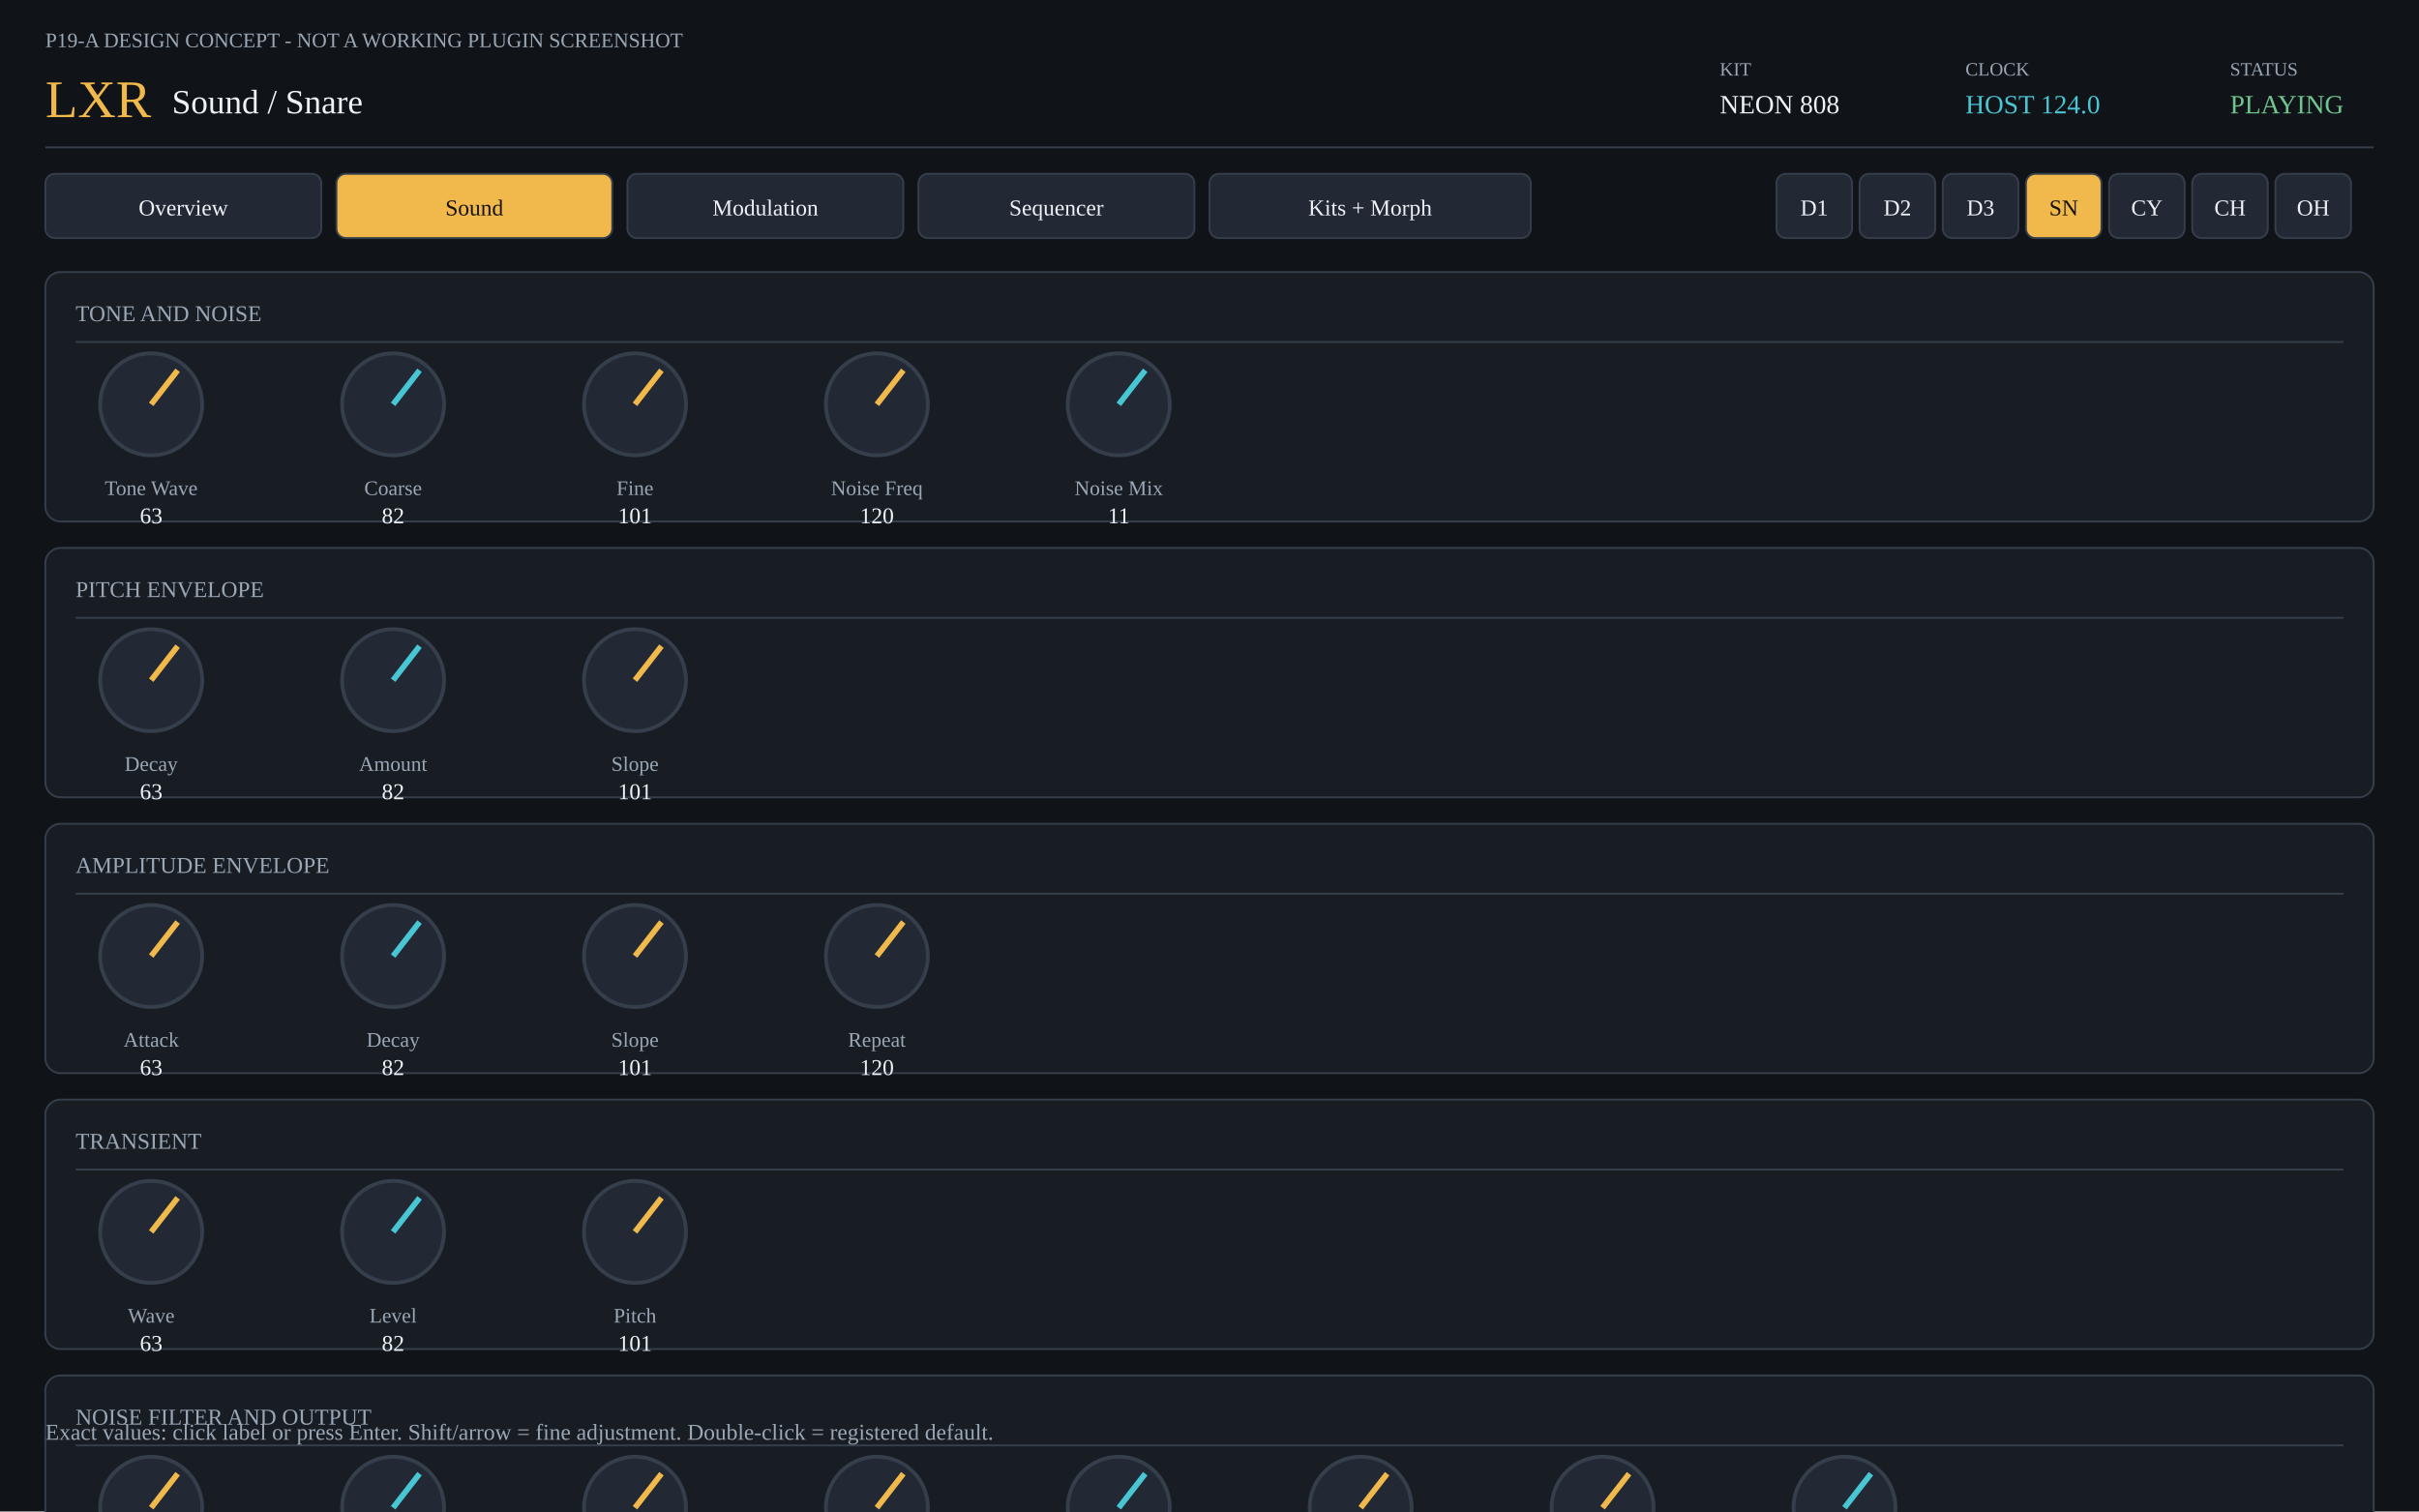
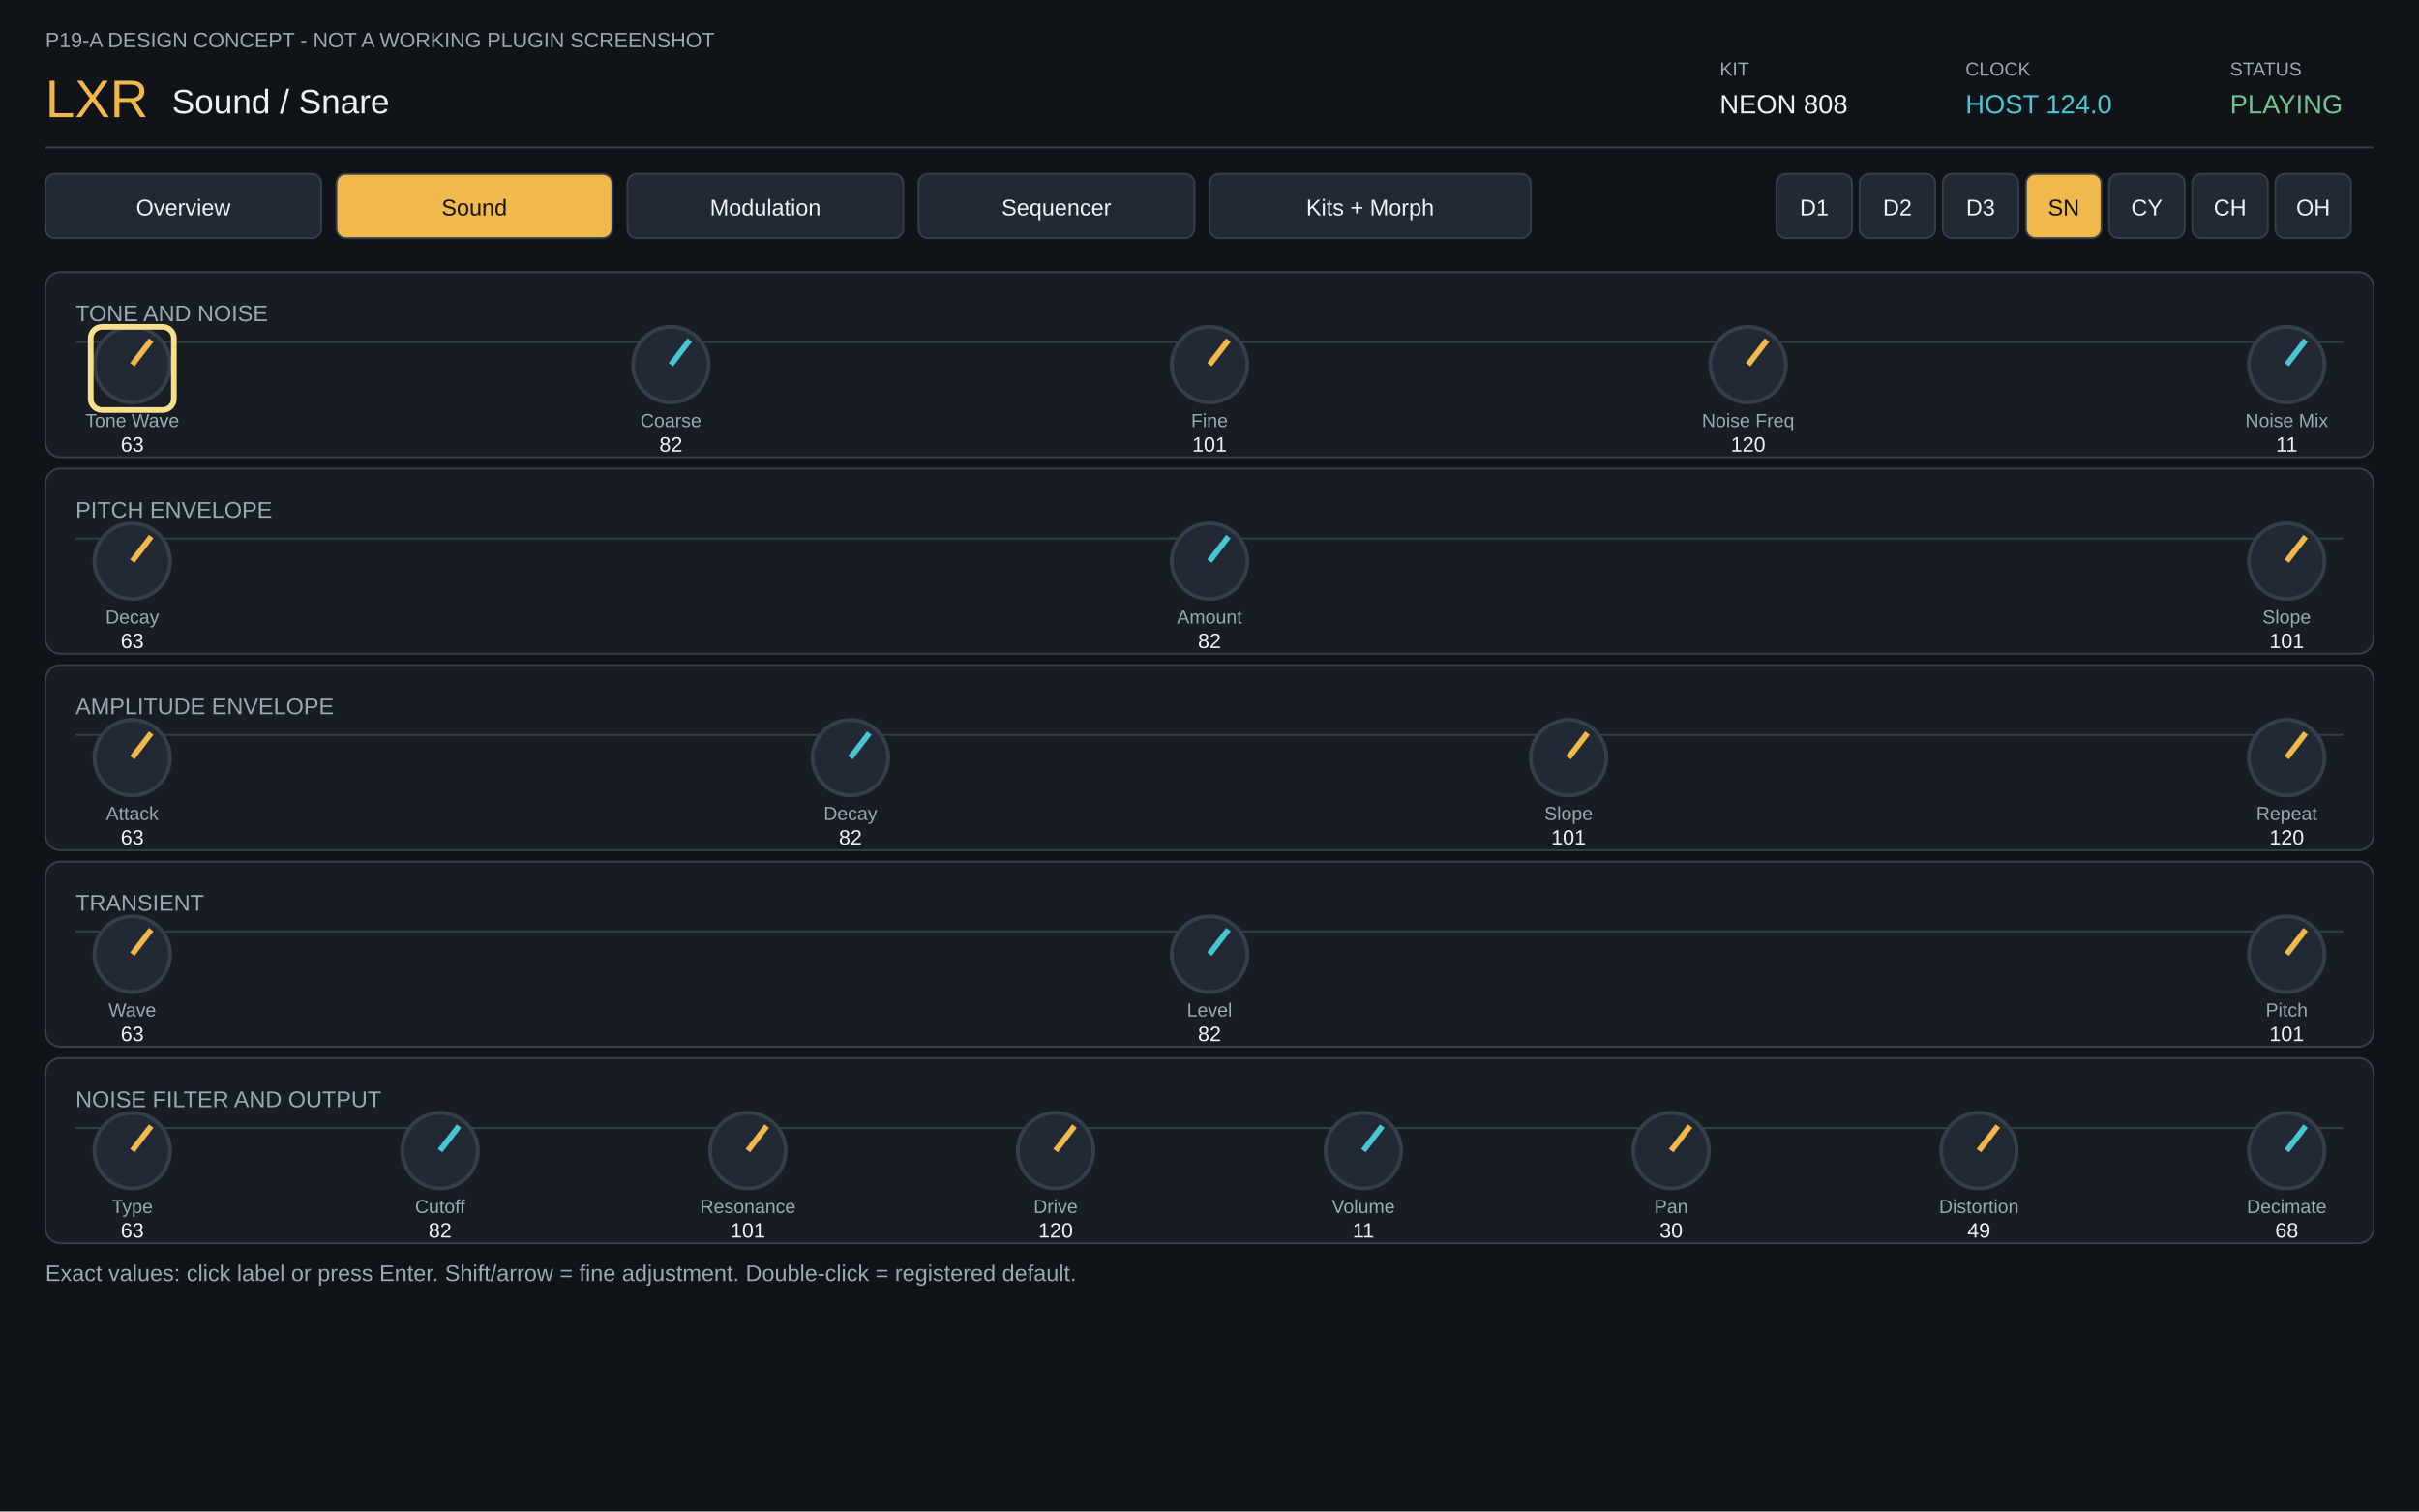
- <svg xmlns="http://www.w3.org/2000/svg" width="1280" height="800" viewBox="0 0 1280 800" role="img" aria-labelledby="title desc">
+ <svg xmlns="http://www.w3.org/2000/svg" width="1280" height="800" viewBox="0 0 1280 800" font-family="Segoe UI, Arial, sans-serif" role="img" aria-labelledby="title desc">
  <rect width="1280" height="800" fill="#101318" />
  <text class="" x="24" y="25" font-size="11" font-weight="500" text-anchor="start" fill="#9aa7b5">P19-A DESIGN CONCEPT - NOT A WORKING PLUGIN SCREENSHOT</text>
  <text class="" x="24" y="62" font-size="28" font-weight="500" text-anchor="start" fill="#f1b84b">LXR</text>
  <text class="" x="91" y="60" font-size="18" font-weight="500" text-anchor="start" fill="#edf2f7">Sound / Snare</text>
  <text class="" x="910" y="40" font-size="10" font-weight="400" text-anchor="start" fill="#9aa7b5">KIT</text>
  <text class="" x="910" y="60" font-size="14" font-weight="500" text-anchor="start" fill="#edf2f7">NEON 808</text>
  <text class="" x="1040" y="40" font-size="10" font-weight="400" text-anchor="start" fill="#9aa7b5">CLOCK</text>
  <text class="" x="1040" y="60" font-size="14" font-weight="500" text-anchor="start" fill="#49c6d4">HOST 124.0</text>
  <text class="" x="1180" y="40" font-size="10" font-weight="400" text-anchor="start" fill="#9aa7b5">STATUS</text>
  <text class="" x="1180" y="60" font-size="14" font-weight="500" text-anchor="start" fill="#70c48f">PLAYING</text>
  <line x1="24" y1="78" x2="1256" y2="78" stroke="#353e4b" stroke-width="1" />
  <rect class="" x="24" y="92" width="146" height="34" rx="5" fill="#222934" stroke="#353e4b" />
  <text class="" x="97.0" y="114" font-size="12" font-weight="500" text-anchor="middle" fill="#edf2f7">Overview</text>
  <rect class="" x="178" y="92" width="146" height="34" rx="5" fill="#f1b84b" stroke="#353e4b" />
  <text class="" x="251.0" y="114" font-size="12" font-weight="500" text-anchor="middle" fill="#16130c">Sound</text>
  <rect class="" x="332" y="92" width="146" height="34" rx="5" fill="#222934" stroke="#353e4b" />
  <text class="" x="405.0" y="114" font-size="12" font-weight="500" text-anchor="middle" fill="#edf2f7">Modulation</text>
  <rect class="" x="486" y="92" width="146" height="34" rx="5" fill="#222934" stroke="#353e4b" />
  <text class="" x="559.0" y="114" font-size="12" font-weight="500" text-anchor="middle" fill="#edf2f7">Sequencer</text>
  <rect class="" x="640" y="92" width="170" height="34" rx="5" fill="#222934" stroke="#353e4b" />
  <text class="" x="725.0" y="114" font-size="12" font-weight="500" text-anchor="middle" fill="#edf2f7">Kits + Morph</text>
  <rect class="" x="940" y="92" width="40" height="34" rx="5" fill="#222934" stroke="#353e4b" />
  <text class="" x="960.0" y="114" font-size="12" font-weight="500" text-anchor="middle" fill="#edf2f7">D1</text>
  <rect class="" x="984" y="92" width="40" height="34" rx="5" fill="#222934" stroke="#353e4b" />
  <text class="" x="1004.0" y="114" font-size="12" font-weight="500" text-anchor="middle" fill="#edf2f7">D2</text>
  <rect class="" x="1028" y="92" width="40" height="34" rx="5" fill="#222934" stroke="#353e4b" />
  <text class="" x="1048.0" y="114" font-size="12" font-weight="500" text-anchor="middle" fill="#edf2f7">D3</text>
  <rect class="" x="1072" y="92" width="40" height="34" rx="5" fill="#f1b84b" stroke="#353e4b" />
  <text class="" x="1092.0" y="114" font-size="12" font-weight="500" text-anchor="middle" fill="#16130c">SN</text>
  <rect class="" x="1116" y="92" width="40" height="34" rx="5" fill="#222934" stroke="#353e4b" />
  <text class="" x="1136.0" y="114" font-size="12" font-weight="500" text-anchor="middle" fill="#edf2f7">CY</text>
  <rect class="" x="1160" y="92" width="40" height="34" rx="5" fill="#222934" stroke="#353e4b" />
  <text class="" x="1180.0" y="114" font-size="12" font-weight="500" text-anchor="middle" fill="#edf2f7">CH</text>
  <rect class="" x="1204" y="92" width="40" height="34" rx="5" fill="#222934" stroke="#353e4b" />
  <text class="" x="1224.0" y="114" font-size="12" font-weight="500" text-anchor="middle" fill="#edf2f7">OH</text>
-   <rect class="" x="24" y="144" width="1232" height="132" rx="8" fill="#181d24" stroke="#353e4b" />
+   <rect class="" x="24" y="144" width="1232" height="98" rx="8" fill="#181d24" stroke="#353e4b" />
  <text class="" x="40" y="170" font-size="12" font-weight="500" text-anchor="start" fill="#9aa7b5">TONE AND NOISE</text>
  <line x1="40" y1="181" x2="1240" y2="181" stroke="#353e4b" stroke-width="1" />
-   <circle cx="80" cy="214" r="27" fill="#222934" stroke="#353e4b" stroke-width="2" />
-   <line x1="80" y1="214" x2="94" y2="196" stroke="#f1b84b" stroke-width="3" />
-   <text class="" x="80" y="262" font-size="11" font-weight="400" text-anchor="middle" fill="#9aa7b5">Tone Wave</text>
-   <text class="" x="80" y="277" font-size="12" font-weight="500" text-anchor="middle" fill="#edf2f7">63</text>
-   <circle cx="208" cy="214" r="27" fill="#222934" stroke="#353e4b" stroke-width="2" />
-   <line x1="208" y1="214" x2="222" y2="196" stroke="#49c6d4" stroke-width="3" />
-   <text class="" x="208" y="262" font-size="11" font-weight="400" text-anchor="middle" fill="#9aa7b5">Coarse</text>
-   <text class="" x="208" y="277" font-size="12" font-weight="500" text-anchor="middle" fill="#edf2f7">82</text>
-   <circle cx="336" cy="214" r="27" fill="#222934" stroke="#353e4b" stroke-width="2" />
-   <line x1="336" y1="214" x2="350" y2="196" stroke="#f1b84b" stroke-width="3" />
-   <text class="" x="336" y="262" font-size="11" font-weight="400" text-anchor="middle" fill="#9aa7b5">Fine</text>
-   <text class="" x="336" y="277" font-size="12" font-weight="500" text-anchor="middle" fill="#edf2f7">101</text>
-   <circle cx="464" cy="214" r="27" fill="#222934" stroke="#353e4b" stroke-width="2" />
-   <line x1="464" y1="214" x2="478" y2="196" stroke="#f1b84b" stroke-width="3" />
-   <text class="" x="464" y="262" font-size="11" font-weight="400" text-anchor="middle" fill="#9aa7b5">Noise Freq</text>
-   <text class="" x="464" y="277" font-size="12" font-weight="500" text-anchor="middle" fill="#edf2f7">120</text>
-   <circle cx="592" cy="214" r="27" fill="#222934" stroke="#353e4b" stroke-width="2" />
-   <line x1="592" y1="214" x2="606" y2="196" stroke="#49c6d4" stroke-width="3" />
-   <text class="" x="592" y="262" font-size="11" font-weight="400" text-anchor="middle" fill="#9aa7b5">Noise Mix</text>
-   <text class="" x="592" y="277" font-size="12" font-weight="500" text-anchor="middle" fill="#edf2f7">11</text>
-   <rect class="" x="24" y="290" width="1232" height="132" rx="8" fill="#181d24" stroke="#353e4b" />
-   <text class="" x="40" y="316" font-size="12" font-weight="500" text-anchor="start" fill="#9aa7b5">PITCH ENVELOPE</text>
-   <line x1="40" y1="327" x2="1240" y2="327" stroke="#353e4b" stroke-width="1" />
-   <circle cx="80" cy="360" r="27" fill="#222934" stroke="#353e4b" stroke-width="2" />
-   <line x1="80" y1="360" x2="94" y2="342" stroke="#f1b84b" stroke-width="3" />
-   <text class="" x="80" y="408" font-size="11" font-weight="400" text-anchor="middle" fill="#9aa7b5">Decay</text>
-   <text class="" x="80" y="423" font-size="12" font-weight="500" text-anchor="middle" fill="#edf2f7">63</text>
-   <circle cx="208" cy="360" r="27" fill="#222934" stroke="#353e4b" stroke-width="2" />
-   <line x1="208" y1="360" x2="222" y2="342" stroke="#49c6d4" stroke-width="3" />
-   <text class="" x="208" y="408" font-size="11" font-weight="400" text-anchor="middle" fill="#9aa7b5">Amount</text>
-   <text class="" x="208" y="423" font-size="12" font-weight="500" text-anchor="middle" fill="#edf2f7">82</text>
-   <circle cx="336" cy="360" r="27" fill="#222934" stroke="#353e4b" stroke-width="2" />
-   <line x1="336" y1="360" x2="350" y2="342" stroke="#f1b84b" stroke-width="3" />
-   <text class="" x="336" y="408" font-size="11" font-weight="400" text-anchor="middle" fill="#9aa7b5">Slope</text>
-   <text class="" x="336" y="423" font-size="12" font-weight="500" text-anchor="middle" fill="#edf2f7">101</text>
-   <rect class="" x="24" y="436" width="1232" height="132" rx="8" fill="#181d24" stroke="#353e4b" />
-   <text class="" x="40" y="462" font-size="12" font-weight="500" text-anchor="start" fill="#9aa7b5">AMPLITUDE ENVELOPE</text>
-   <line x1="40" y1="473" x2="1240" y2="473" stroke="#353e4b" stroke-width="1" />
-   <circle cx="80" cy="506" r="27" fill="#222934" stroke="#353e4b" stroke-width="2" />
-   <line x1="80" y1="506" x2="94" y2="488" stroke="#f1b84b" stroke-width="3" />
-   <text class="" x="80" y="554" font-size="11" font-weight="400" text-anchor="middle" fill="#9aa7b5">Attack</text>
-   <text class="" x="80" y="569" font-size="12" font-weight="500" text-anchor="middle" fill="#edf2f7">63</text>
-   <circle cx="208" cy="506" r="27" fill="#222934" stroke="#353e4b" stroke-width="2" />
-   <line x1="208" y1="506" x2="222" y2="488" stroke="#49c6d4" stroke-width="3" />
-   <text class="" x="208" y="554" font-size="11" font-weight="400" text-anchor="middle" fill="#9aa7b5">Decay</text>
-   <text class="" x="208" y="569" font-size="12" font-weight="500" text-anchor="middle" fill="#edf2f7">82</text>
-   <circle cx="336" cy="506" r="27" fill="#222934" stroke="#353e4b" stroke-width="2" />
-   <line x1="336" y1="506" x2="350" y2="488" stroke="#f1b84b" stroke-width="3" />
-   <text class="" x="336" y="554" font-size="11" font-weight="400" text-anchor="middle" fill="#9aa7b5">Slope</text>
-   <text class="" x="336" y="569" font-size="12" font-weight="500" text-anchor="middle" fill="#edf2f7">101</text>
-   <circle cx="464" cy="506" r="27" fill="#222934" stroke="#353e4b" stroke-width="2" />
-   <line x1="464" y1="506" x2="478" y2="488" stroke="#f1b84b" stroke-width="3" />
-   <text class="" x="464" y="554" font-size="11" font-weight="400" text-anchor="middle" fill="#9aa7b5">Repeat</text>
-   <text class="" x="464" y="569" font-size="12" font-weight="500" text-anchor="middle" fill="#edf2f7">120</text>
-   <rect class="" x="24" y="582" width="1232" height="132" rx="8" fill="#181d24" stroke="#353e4b" />
-   <text class="" x="40" y="608" font-size="12" font-weight="500" text-anchor="start" fill="#9aa7b5">TRANSIENT</text>
-   <line x1="40" y1="619" x2="1240" y2="619" stroke="#353e4b" stroke-width="1" />
-   <circle cx="80" cy="652" r="27" fill="#222934" stroke="#353e4b" stroke-width="2" />
-   <line x1="80" y1="652" x2="94" y2="634" stroke="#f1b84b" stroke-width="3" />
-   <text class="" x="80" y="700" font-size="11" font-weight="400" text-anchor="middle" fill="#9aa7b5">Wave</text>
-   <text class="" x="80" y="715" font-size="12" font-weight="500" text-anchor="middle" fill="#edf2f7">63</text>
-   <circle cx="208" cy="652" r="27" fill="#222934" stroke="#353e4b" stroke-width="2" />
-   <line x1="208" y1="652" x2="222" y2="634" stroke="#49c6d4" stroke-width="3" />
-   <text class="" x="208" y="700" font-size="11" font-weight="400" text-anchor="middle" fill="#9aa7b5">Level</text>
-   <text class="" x="208" y="715" font-size="12" font-weight="500" text-anchor="middle" fill="#edf2f7">82</text>
-   <circle cx="336" cy="652" r="27" fill="#222934" stroke="#353e4b" stroke-width="2" />
-   <line x1="336" y1="652" x2="350" y2="634" stroke="#f1b84b" stroke-width="3" />
-   <text class="" x="336" y="700" font-size="11" font-weight="400" text-anchor="middle" fill="#9aa7b5">Pitch</text>
-   <text class="" x="336" y="715" font-size="12" font-weight="500" text-anchor="middle" fill="#edf2f7">101</text>
-   <rect class="" x="24" y="728" width="1232" height="150" rx="8" fill="#181d24" stroke="#353e4b" />
-   <text class="" x="40" y="754" font-size="12" font-weight="500" text-anchor="start" fill="#9aa7b5">NOISE FILTER AND OUTPUT</text>
-   <line x1="40" y1="765" x2="1240" y2="765" stroke="#353e4b" stroke-width="1" />
-   <circle cx="80" cy="798" r="27" fill="#222934" stroke="#353e4b" stroke-width="2" />
-   <line x1="80" y1="798" x2="94" y2="780" stroke="#f1b84b" stroke-width="3" />
-   <text class="" x="80" y="846" font-size="11" font-weight="400" text-anchor="middle" fill="#9aa7b5">Type</text>
-   <text class="" x="80" y="861" font-size="12" font-weight="500" text-anchor="middle" fill="#edf2f7">63</text>
-   <circle cx="208" cy="798" r="27" fill="#222934" stroke="#353e4b" stroke-width="2" />
-   <line x1="208" y1="798" x2="222" y2="780" stroke="#49c6d4" stroke-width="3" />
-   <text class="" x="208" y="846" font-size="11" font-weight="400" text-anchor="middle" fill="#9aa7b5">Cutoff</text>
-   <text class="" x="208" y="861" font-size="12" font-weight="500" text-anchor="middle" fill="#edf2f7">82</text>
-   <circle cx="336" cy="798" r="27" fill="#222934" stroke="#353e4b" stroke-width="2" />
-   <line x1="336" y1="798" x2="350" y2="780" stroke="#f1b84b" stroke-width="3" />
-   <text class="" x="336" y="846" font-size="11" font-weight="400" text-anchor="middle" fill="#9aa7b5">Resonance</text>
-   <text class="" x="336" y="861" font-size="12" font-weight="500" text-anchor="middle" fill="#edf2f7">101</text>
-   <circle cx="464" cy="798" r="27" fill="#222934" stroke="#353e4b" stroke-width="2" />
-   <line x1="464" y1="798" x2="478" y2="780" stroke="#f1b84b" stroke-width="3" />
-   <text class="" x="464" y="846" font-size="11" font-weight="400" text-anchor="middle" fill="#9aa7b5">Drive</text>
-   <text class="" x="464" y="861" font-size="12" font-weight="500" text-anchor="middle" fill="#edf2f7">120</text>
-   <circle cx="592" cy="798" r="27" fill="#222934" stroke="#353e4b" stroke-width="2" />
-   <line x1="592" y1="798" x2="606" y2="780" stroke="#49c6d4" stroke-width="3" />
-   <text class="" x="592" y="846" font-size="11" font-weight="400" text-anchor="middle" fill="#9aa7b5">Volume</text>
-   <text class="" x="592" y="861" font-size="12" font-weight="500" text-anchor="middle" fill="#edf2f7">11</text>
-   <circle cx="720" cy="798" r="27" fill="#222934" stroke="#353e4b" stroke-width="2" />
-   <line x1="720" y1="798" x2="734" y2="780" stroke="#f1b84b" stroke-width="3" />
-   <text class="" x="720" y="846" font-size="11" font-weight="400" text-anchor="middle" fill="#9aa7b5">Pan</text>
-   <text class="" x="720" y="861" font-size="12" font-weight="500" text-anchor="middle" fill="#edf2f7">30</text>
-   <circle cx="848" cy="798" r="27" fill="#222934" stroke="#353e4b" stroke-width="2" />
-   <line x1="848" y1="798" x2="862" y2="780" stroke="#f1b84b" stroke-width="3" />
-   <text class="" x="848" y="846" font-size="11" font-weight="400" text-anchor="middle" fill="#9aa7b5">Distortion</text>
-   <text class="" x="848" y="861" font-size="12" font-weight="500" text-anchor="middle" fill="#edf2f7">49</text>
-   <circle cx="976" cy="798" r="27" fill="#222934" stroke="#353e4b" stroke-width="2" />
-   <line x1="976" y1="798" x2="990" y2="780" stroke="#49c6d4" stroke-width="3" />
-   <text class="" x="976" y="846" font-size="11" font-weight="400" text-anchor="middle" fill="#9aa7b5">Decimate</text>
-   <text class="" x="976" y="861" font-size="12" font-weight="500" text-anchor="middle" fill="#edf2f7">68</text>
-   <text class="" x="24" y="762" font-size="12" font-weight="400" text-anchor="start" fill="#9aa7b5">Exact values: click label or press Enter. Shift/arrow = fine adjustment. Double-click = registered default.</text>
-   <rect x="75" y="814" width="58" height="58" rx="6" fill="none" stroke="#f8df8c" stroke-width="3" />
+   <circle cx="70.0" cy="193" r="20" fill="#222934" stroke="#353e4b" stroke-width="2" />
+   <line x1="70.0" y1="193" x2="80.0" y2="180" stroke="#f1b84b" stroke-width="3" />
+   <text class="" x="70.0" y="226" font-size="10" font-weight="400" text-anchor="middle" fill="#9aa7b5">Tone Wave</text>
+   <text class="" x="70.0" y="239" font-size="11" font-weight="500" text-anchor="middle" fill="#edf2f7">63</text>
+   <circle cx="355.0" cy="193" r="20" fill="#222934" stroke="#353e4b" stroke-width="2" />
+   <line x1="355.0" y1="193" x2="365.0" y2="180" stroke="#49c6d4" stroke-width="3" />
+   <text class="" x="355.0" y="226" font-size="10" font-weight="400" text-anchor="middle" fill="#9aa7b5">Coarse</text>
+   <text class="" x="355.0" y="239" font-size="11" font-weight="500" text-anchor="middle" fill="#edf2f7">82</text>
+   <circle cx="640.0" cy="193" r="20" fill="#222934" stroke="#353e4b" stroke-width="2" />
+   <line x1="640.0" y1="193" x2="650.0" y2="180" stroke="#f1b84b" stroke-width="3" />
+   <text class="" x="640.0" y="226" font-size="10" font-weight="400" text-anchor="middle" fill="#9aa7b5">Fine</text>
+   <text class="" x="640.0" y="239" font-size="11" font-weight="500" text-anchor="middle" fill="#edf2f7">101</text>
+   <circle cx="925.0" cy="193" r="20" fill="#222934" stroke="#353e4b" stroke-width="2" />
+   <line x1="925.0" y1="193" x2="935.0" y2="180" stroke="#f1b84b" stroke-width="3" />
+   <text class="" x="925.0" y="226" font-size="10" font-weight="400" text-anchor="middle" fill="#9aa7b5">Noise Freq</text>
+   <text class="" x="925.0" y="239" font-size="11" font-weight="500" text-anchor="middle" fill="#edf2f7">120</text>
+   <circle cx="1210.0" cy="193" r="20" fill="#222934" stroke="#353e4b" stroke-width="2" />
+   <line x1="1210.0" y1="193" x2="1220.0" y2="180" stroke="#49c6d4" stroke-width="3" />
+   <text class="" x="1210.0" y="226" font-size="10" font-weight="400" text-anchor="middle" fill="#9aa7b5">Noise Mix</text>
+   <text class="" x="1210.0" y="239" font-size="11" font-weight="500" text-anchor="middle" fill="#edf2f7">11</text>
+   <rect class="" x="24" y="248" width="1232" height="98" rx="8" fill="#181d24" stroke="#353e4b" />
+   <text class="" x="40" y="274" font-size="12" font-weight="500" text-anchor="start" fill="#9aa7b5">PITCH ENVELOPE</text>
+   <line x1="40" y1="285" x2="1240" y2="285" stroke="#353e4b" stroke-width="1" />
+   <circle cx="70.0" cy="297" r="20" fill="#222934" stroke="#353e4b" stroke-width="2" />
+   <line x1="70.0" y1="297" x2="80.0" y2="284" stroke="#f1b84b" stroke-width="3" />
+   <text class="" x="70.0" y="330" font-size="10" font-weight="400" text-anchor="middle" fill="#9aa7b5">Decay</text>
+   <text class="" x="70.0" y="343" font-size="11" font-weight="500" text-anchor="middle" fill="#edf2f7">63</text>
+   <circle cx="640.0" cy="297" r="20" fill="#222934" stroke="#353e4b" stroke-width="2" />
+   <line x1="640.0" y1="297" x2="650.0" y2="284" stroke="#49c6d4" stroke-width="3" />
+   <text class="" x="640.0" y="330" font-size="10" font-weight="400" text-anchor="middle" fill="#9aa7b5">Amount</text>
+   <text class="" x="640.0" y="343" font-size="11" font-weight="500" text-anchor="middle" fill="#edf2f7">82</text>
+   <circle cx="1210.0" cy="297" r="20" fill="#222934" stroke="#353e4b" stroke-width="2" />
+   <line x1="1210.0" y1="297" x2="1220.0" y2="284" stroke="#f1b84b" stroke-width="3" />
+   <text class="" x="1210.0" y="330" font-size="10" font-weight="400" text-anchor="middle" fill="#9aa7b5">Slope</text>
+   <text class="" x="1210.0" y="343" font-size="11" font-weight="500" text-anchor="middle" fill="#edf2f7">101</text>
+   <rect class="" x="24" y="352" width="1232" height="98" rx="8" fill="#181d24" stroke="#353e4b" />
+   <text class="" x="40" y="378" font-size="12" font-weight="500" text-anchor="start" fill="#9aa7b5">AMPLITUDE ENVELOPE</text>
+   <line x1="40" y1="389" x2="1240" y2="389" stroke="#353e4b" stroke-width="1" />
+   <circle cx="70.0" cy="401" r="20" fill="#222934" stroke="#353e4b" stroke-width="2" />
+   <line x1="70.0" y1="401" x2="80.0" y2="388" stroke="#f1b84b" stroke-width="3" />
+   <text class="" x="70.0" y="434" font-size="10" font-weight="400" text-anchor="middle" fill="#9aa7b5">Attack</text>
+   <text class="" x="70.0" y="447" font-size="11" font-weight="500" text-anchor="middle" fill="#edf2f7">63</text>
+   <circle cx="450.0" cy="401" r="20" fill="#222934" stroke="#353e4b" stroke-width="2" />
+   <line x1="450.0" y1="401" x2="460.0" y2="388" stroke="#49c6d4" stroke-width="3" />
+   <text class="" x="450.0" y="434" font-size="10" font-weight="400" text-anchor="middle" fill="#9aa7b5">Decay</text>
+   <text class="" x="450.0" y="447" font-size="11" font-weight="500" text-anchor="middle" fill="#edf2f7">82</text>
+   <circle cx="830.0" cy="401" r="20" fill="#222934" stroke="#353e4b" stroke-width="2" />
+   <line x1="830.0" y1="401" x2="840.0" y2="388" stroke="#f1b84b" stroke-width="3" />
+   <text class="" x="830.0" y="434" font-size="10" font-weight="400" text-anchor="middle" fill="#9aa7b5">Slope</text>
+   <text class="" x="830.0" y="447" font-size="11" font-weight="500" text-anchor="middle" fill="#edf2f7">101</text>
+   <circle cx="1210.0" cy="401" r="20" fill="#222934" stroke="#353e4b" stroke-width="2" />
+   <line x1="1210.0" y1="401" x2="1220.0" y2="388" stroke="#f1b84b" stroke-width="3" />
+   <text class="" x="1210.0" y="434" font-size="10" font-weight="400" text-anchor="middle" fill="#9aa7b5">Repeat</text>
+   <text class="" x="1210.0" y="447" font-size="11" font-weight="500" text-anchor="middle" fill="#edf2f7">120</text>
+   <rect class="" x="24" y="456" width="1232" height="98" rx="8" fill="#181d24" stroke="#353e4b" />
+   <text class="" x="40" y="482" font-size="12" font-weight="500" text-anchor="start" fill="#9aa7b5">TRANSIENT</text>
+   <line x1="40" y1="493" x2="1240" y2="493" stroke="#353e4b" stroke-width="1" />
+   <circle cx="70.0" cy="505" r="20" fill="#222934" stroke="#353e4b" stroke-width="2" />
+   <line x1="70.0" y1="505" x2="80.0" y2="492" stroke="#f1b84b" stroke-width="3" />
+   <text class="" x="70.0" y="538" font-size="10" font-weight="400" text-anchor="middle" fill="#9aa7b5">Wave</text>
+   <text class="" x="70.0" y="551" font-size="11" font-weight="500" text-anchor="middle" fill="#edf2f7">63</text>
+   <circle cx="640.0" cy="505" r="20" fill="#222934" stroke="#353e4b" stroke-width="2" />
+   <line x1="640.0" y1="505" x2="650.0" y2="492" stroke="#49c6d4" stroke-width="3" />
+   <text class="" x="640.0" y="538" font-size="10" font-weight="400" text-anchor="middle" fill="#9aa7b5">Level</text>
+   <text class="" x="640.0" y="551" font-size="11" font-weight="500" text-anchor="middle" fill="#edf2f7">82</text>
+   <circle cx="1210.0" cy="505" r="20" fill="#222934" stroke="#353e4b" stroke-width="2" />
+   <line x1="1210.0" y1="505" x2="1220.0" y2="492" stroke="#f1b84b" stroke-width="3" />
+   <text class="" x="1210.0" y="538" font-size="10" font-weight="400" text-anchor="middle" fill="#9aa7b5">Pitch</text>
+   <text class="" x="1210.0" y="551" font-size="11" font-weight="500" text-anchor="middle" fill="#edf2f7">101</text>
+   <rect class="" x="24" y="560" width="1232" height="98" rx="8" fill="#181d24" stroke="#353e4b" />
+   <text class="" x="40" y="586" font-size="12" font-weight="500" text-anchor="start" fill="#9aa7b5">NOISE FILTER AND OUTPUT</text>
+   <line x1="40" y1="597" x2="1240" y2="597" stroke="#353e4b" stroke-width="1" />
+   <circle cx="70.0" cy="609" r="20" fill="#222934" stroke="#353e4b" stroke-width="2" />
+   <line x1="70.0" y1="609" x2="80.0" y2="596" stroke="#f1b84b" stroke-width="3" />
+   <text class="" x="70.0" y="642" font-size="10" font-weight="400" text-anchor="middle" fill="#9aa7b5">Type</text>
+   <text class="" x="70.0" y="655" font-size="11" font-weight="500" text-anchor="middle" fill="#edf2f7">63</text>
+   <circle cx="232.857" cy="609" r="20" fill="#222934" stroke="#353e4b" stroke-width="2" />
+   <line x1="232.857" y1="609" x2="242.857" y2="596" stroke="#49c6d4" stroke-width="3" />
+   <text class="" x="232.857" y="642" font-size="10" font-weight="400" text-anchor="middle" fill="#9aa7b5">Cutoff</text>
+   <text class="" x="232.857" y="655" font-size="11" font-weight="500" text-anchor="middle" fill="#edf2f7">82</text>
+   <circle cx="395.714" cy="609" r="20" fill="#222934" stroke="#353e4b" stroke-width="2" />
+   <line x1="395.714" y1="609" x2="405.714" y2="596" stroke="#f1b84b" stroke-width="3" />
+   <text class="" x="395.714" y="642" font-size="10" font-weight="400" text-anchor="middle" fill="#9aa7b5">Resonance</text>
+   <text class="" x="395.714" y="655" font-size="11" font-weight="500" text-anchor="middle" fill="#edf2f7">101</text>
+   <circle cx="558.571" cy="609" r="20" fill="#222934" stroke="#353e4b" stroke-width="2" />
+   <line x1="558.571" y1="609" x2="568.571" y2="596" stroke="#f1b84b" stroke-width="3" />
+   <text class="" x="558.571" y="642" font-size="10" font-weight="400" text-anchor="middle" fill="#9aa7b5">Drive</text>
+   <text class="" x="558.571" y="655" font-size="11" font-weight="500" text-anchor="middle" fill="#edf2f7">120</text>
+   <circle cx="721.429" cy="609" r="20" fill="#222934" stroke="#353e4b" stroke-width="2" />
+   <line x1="721.429" y1="609" x2="731.429" y2="596" stroke="#49c6d4" stroke-width="3" />
+   <text class="" x="721.429" y="642" font-size="10" font-weight="400" text-anchor="middle" fill="#9aa7b5">Volume</text>
+   <text class="" x="721.429" y="655" font-size="11" font-weight="500" text-anchor="middle" fill="#edf2f7">11</text>
+   <circle cx="884.286" cy="609" r="20" fill="#222934" stroke="#353e4b" stroke-width="2" />
+   <line x1="884.286" y1="609" x2="894.286" y2="596" stroke="#f1b84b" stroke-width="3" />
+   <text class="" x="884.286" y="642" font-size="10" font-weight="400" text-anchor="middle" fill="#9aa7b5">Pan</text>
+   <text class="" x="884.286" y="655" font-size="11" font-weight="500" text-anchor="middle" fill="#edf2f7">30</text>
+   <circle cx="1047.143" cy="609" r="20" fill="#222934" stroke="#353e4b" stroke-width="2" />
+   <line x1="1047.143" y1="609" x2="1057.143" y2="596" stroke="#f1b84b" stroke-width="3" />
+   <text class="" x="1047.143" y="642" font-size="10" font-weight="400" text-anchor="middle" fill="#9aa7b5">Distortion</text>
+   <text class="" x="1047.143" y="655" font-size="11" font-weight="500" text-anchor="middle" fill="#edf2f7">49</text>
+   <circle cx="1210.0" cy="609" r="20" fill="#222934" stroke="#353e4b" stroke-width="2" />
+   <line x1="1210.0" y1="609" x2="1220.0" y2="596" stroke="#49c6d4" stroke-width="3" />
+   <text class="" x="1210.0" y="642" font-size="10" font-weight="400" text-anchor="middle" fill="#9aa7b5">Decimate</text>
+   <text class="" x="1210.0" y="655" font-size="11" font-weight="500" text-anchor="middle" fill="#edf2f7">68</text>
+   <text class="" x="24" y="678" font-size="12" font-weight="400" text-anchor="start" fill="#9aa7b5">Exact values: click label or press Enter. Shift/arrow = fine adjustment. Double-click = registered default.</text>
+   <rect x="48" y="173" width="44" height="44" rx="6" fill="none" stroke="#f8df8c" stroke-width="3" />
</svg>
